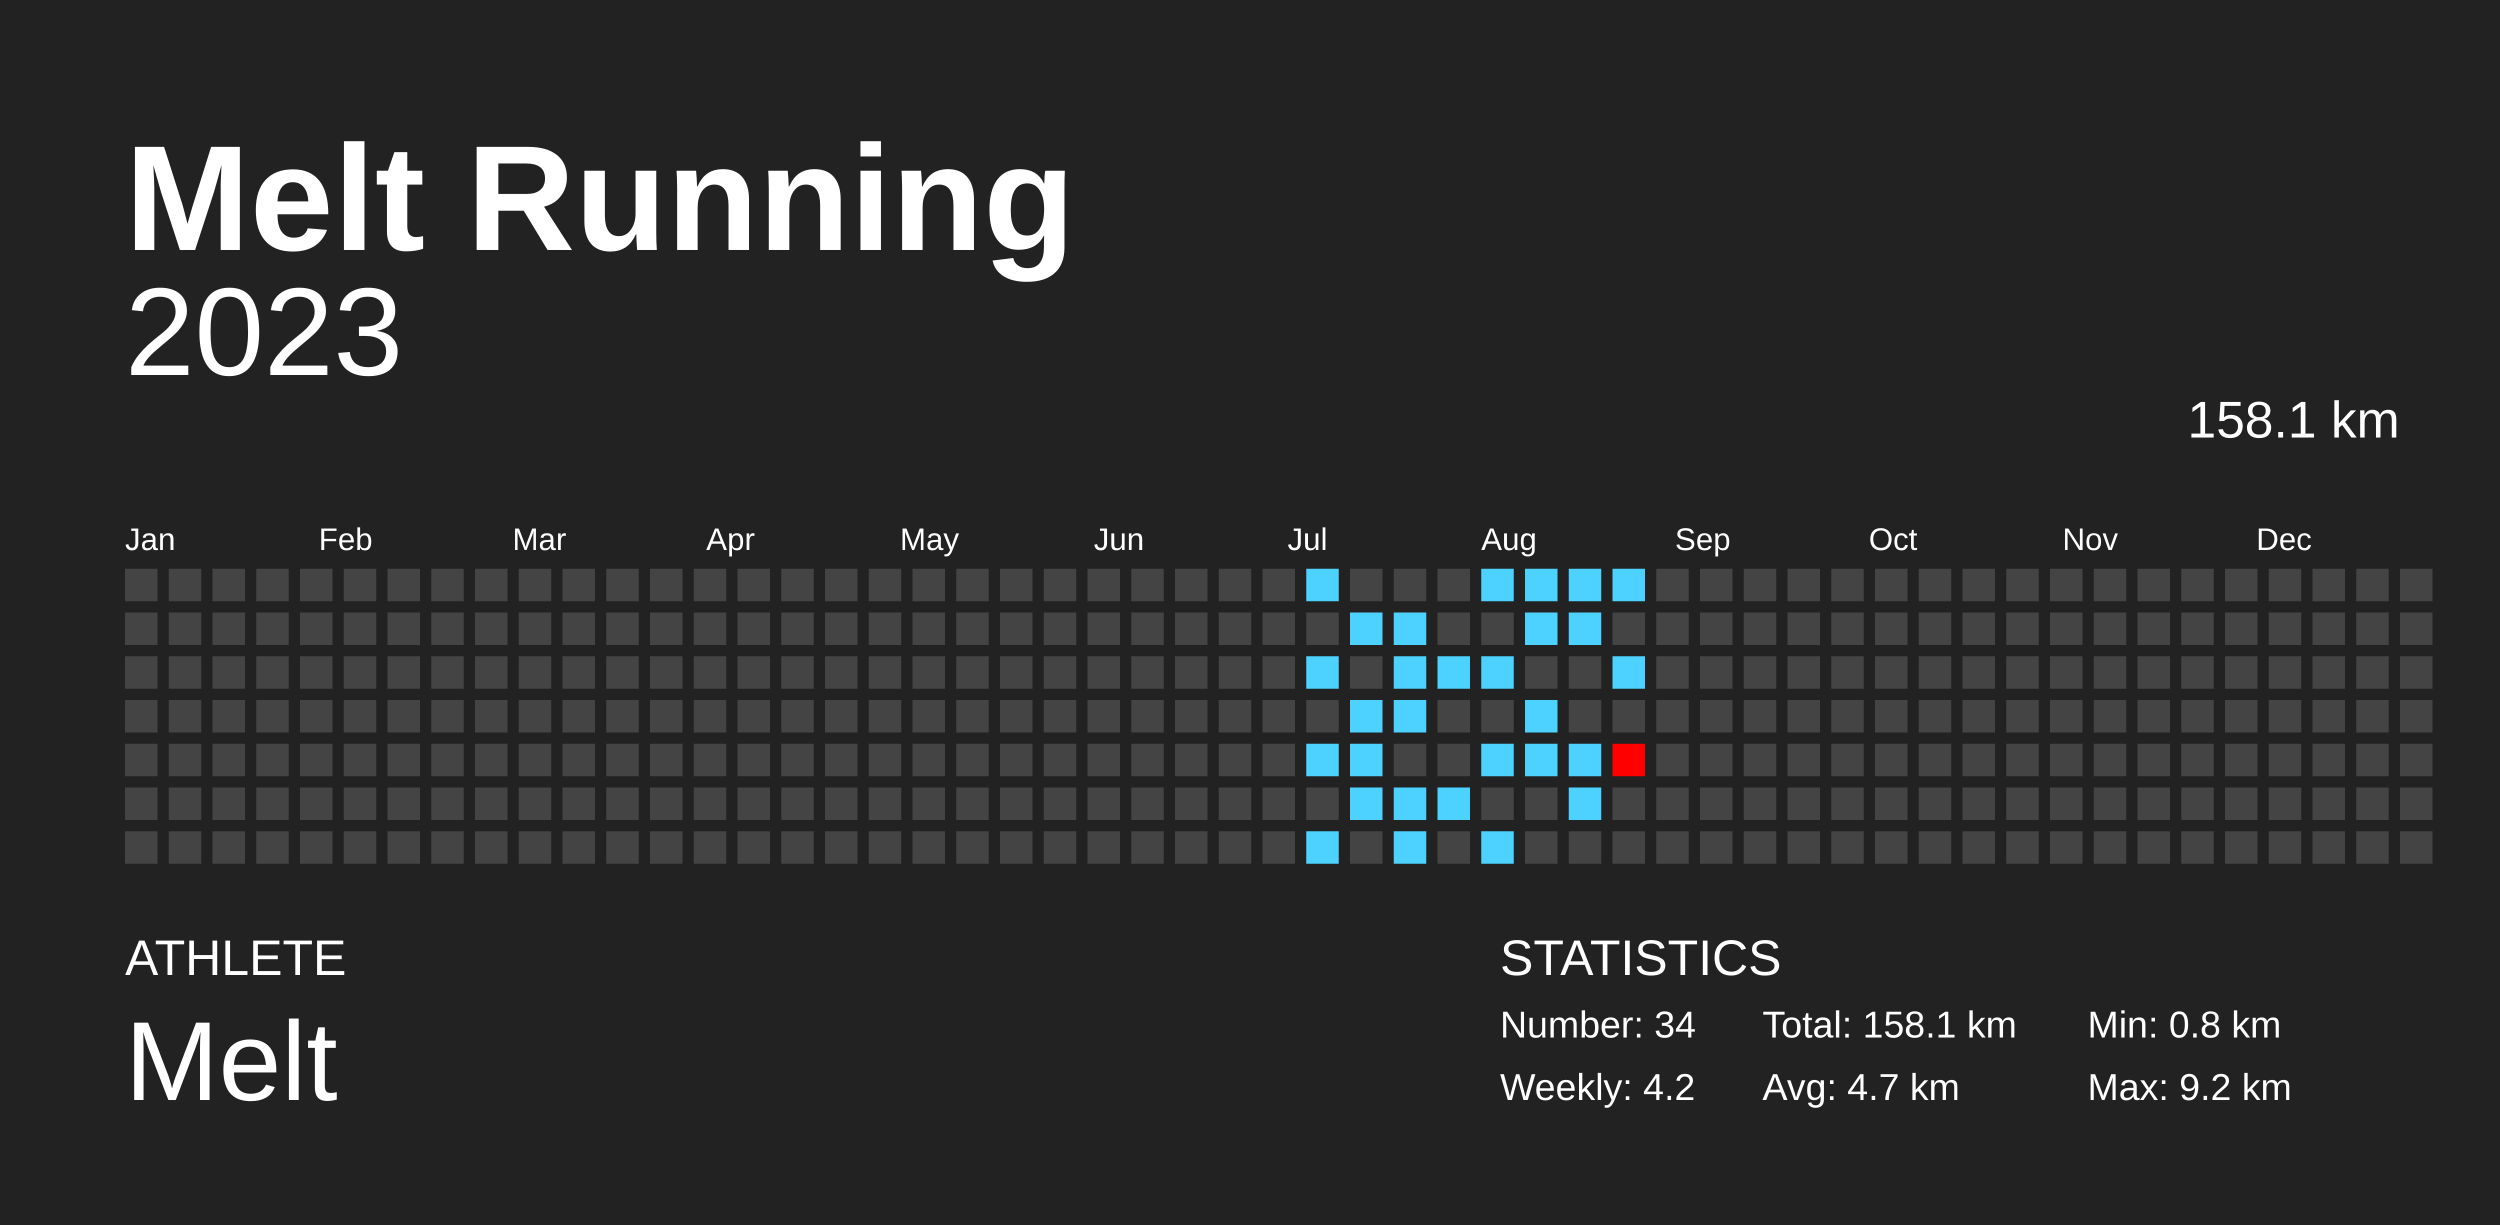
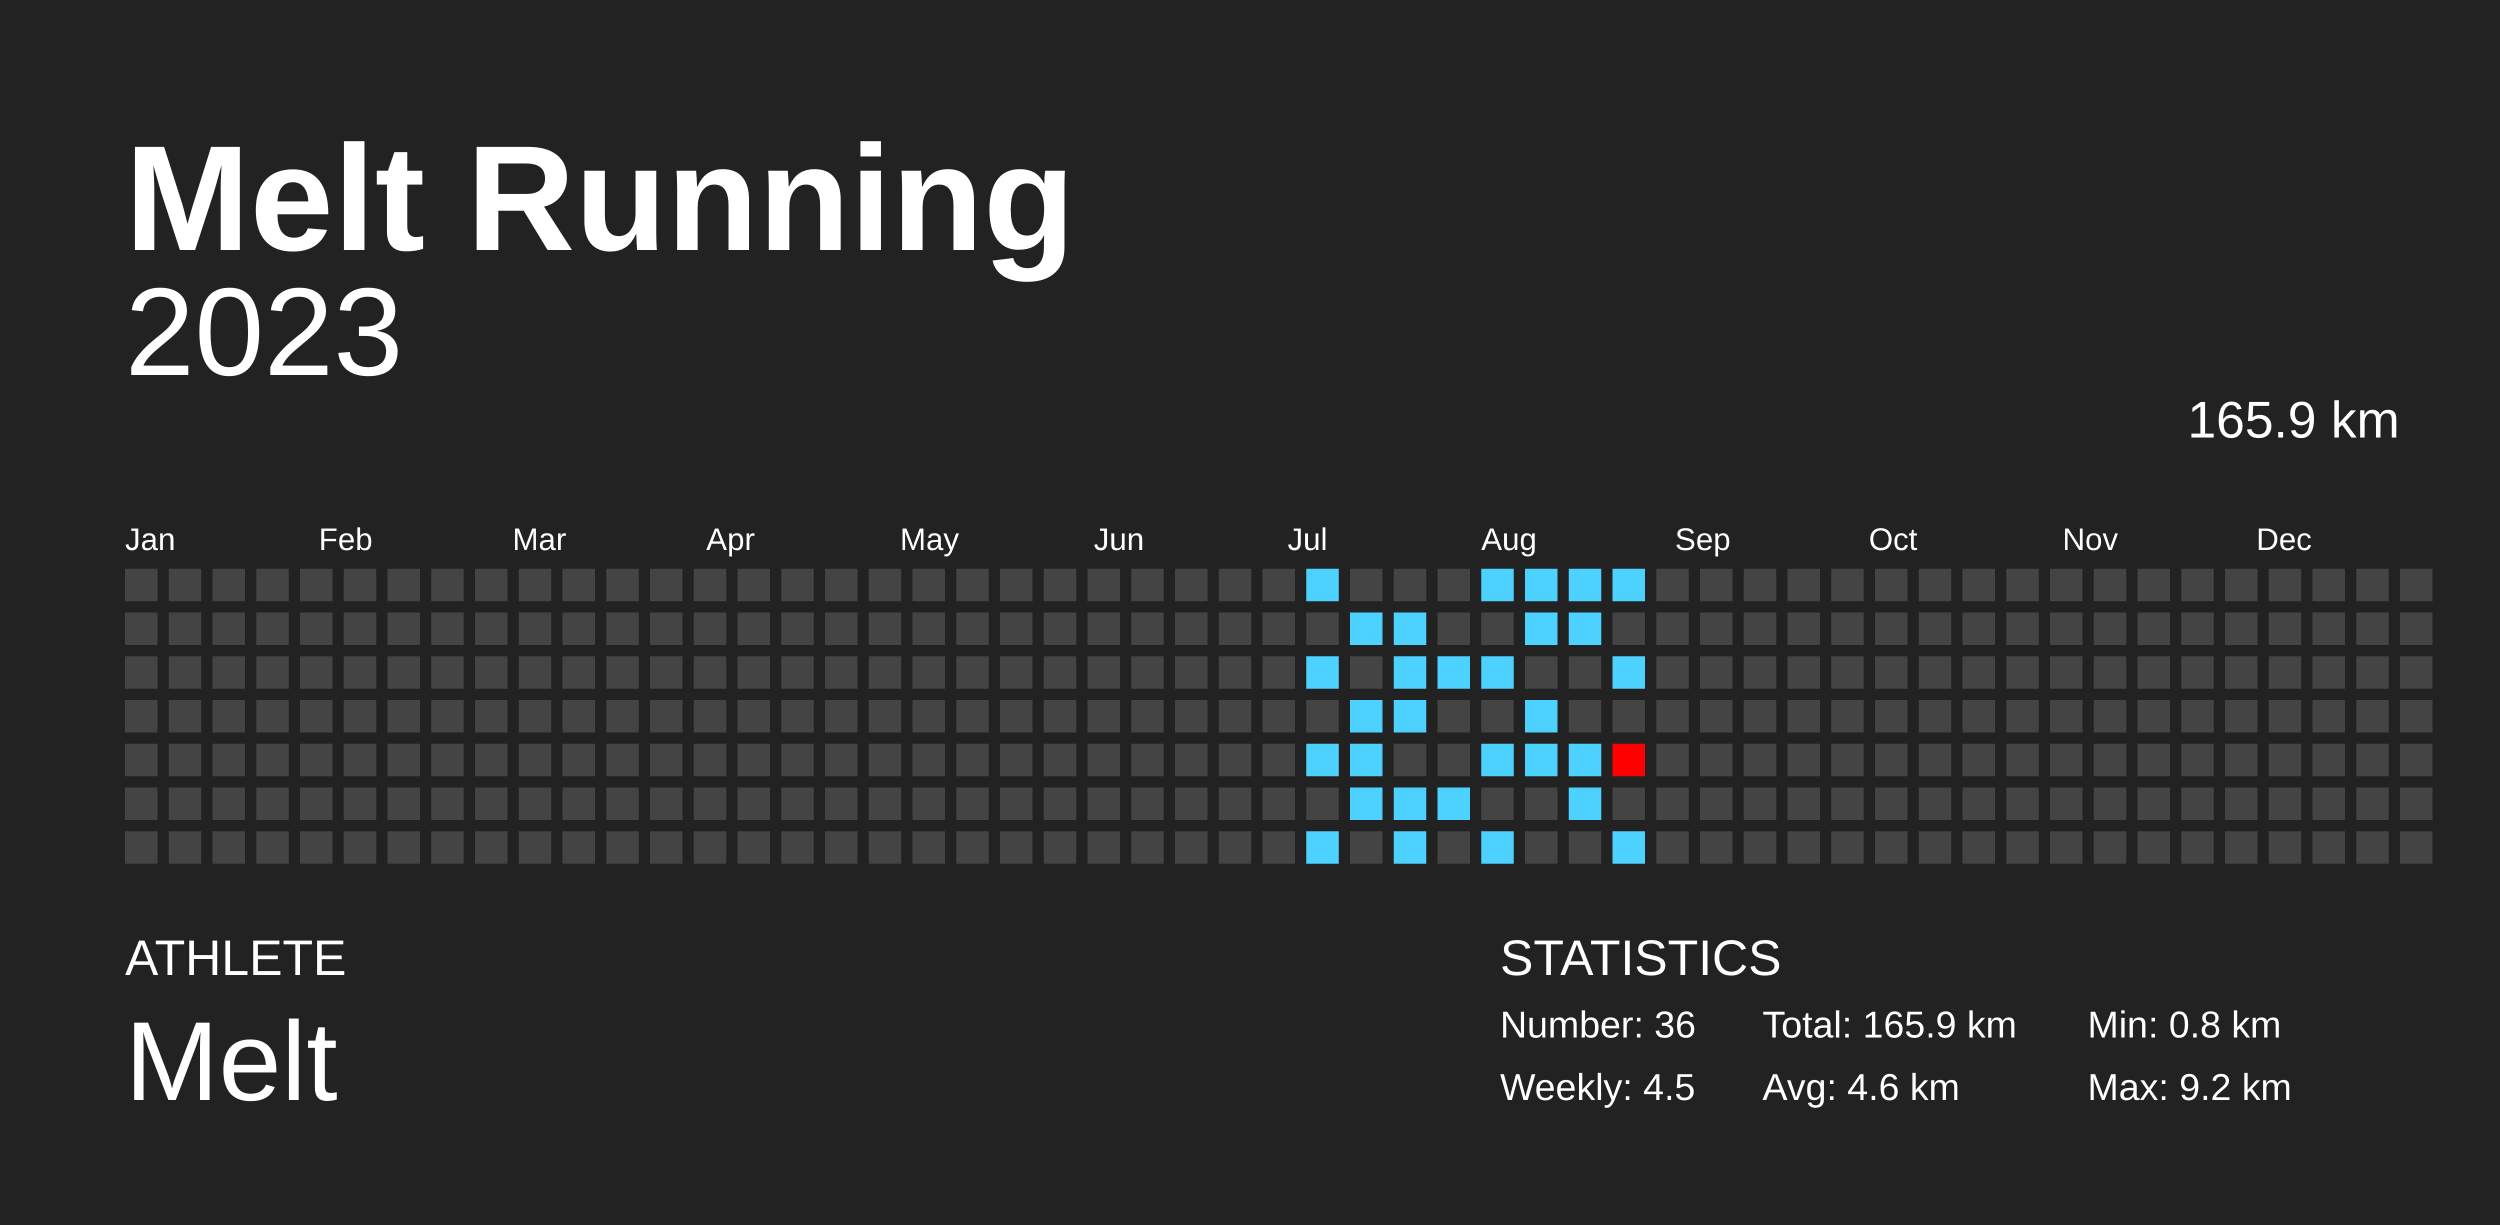
<svg xmlns="http://www.w3.org/2000/svg" baseProfile="full" height="98mm" version="1.1" viewBox="0,0,200,98" width="200mm">
  <defs />
  <rect fill="#222222" height="98" width="200" x="0" y="0" />
  <text fill="#FFFFFF" style="font-size:12px; font-family:Arial; font-weight:bold;" x="10" y="20">Melt Running</text>
  <text fill="#FFFFFF" style="font-size:4px; font-family:Arial" x="10" y="78">ATHLETE</text>
  <text fill="#FFFFFF" style="font-size:9px; font-family:Arial" x="10" y="88">Melt</text>
  <text fill="#FFFFFF" style="font-size:4px; font-family:Arial" x="120" y="78">STATISTICS</text>
-   <text fill="#FFFFFF" style="font-size:3px; font-family:Arial" x="120" y="83">Number: 34</text>
-   <text fill="#FFFFFF" style="font-size:3px; font-family:Arial" x="120" y="88">Weekly: 4.2</text>
-   <text fill="#FFFFFF" style="font-size:3px; font-family:Arial" x="141" y="83">Total: 158.1 km</text>
-   <text fill="#FFFFFF" style="font-size:3px; font-family:Arial" x="141" y="88">Avg: 4.7 km</text>
+   <text fill="#FFFFFF" style="font-size:3px; font-family:Arial" x="120" y="83">Number: 36</text>
+   <text fill="#FFFFFF" style="font-size:3px; font-family:Arial" x="120" y="88">Weekly: 4.5</text>
+   <text fill="#FFFFFF" style="font-size:3px; font-family:Arial" x="141" y="83">Total: 165.9 km</text>
+   <text fill="#FFFFFF" style="font-size:3px; font-family:Arial" x="141" y="88">Avg: 4.6 km</text>
  <text fill="#FFFFFF" style="font-size:3px; font-family:Arial" x="167" y="83">Min: 0.8 km</text>
  <text fill="#FFFFFF" style="font-size:3px; font-family:Arial" x="167" y="88">Max: 9.2 km</text>
  <text alignment-baseline="hanging" fill="#FFFFFF" style="font-size:10.0px; font-family:Arial;" x="10" y="30">2023</text>
-   <text alignment-baseline="hanging" fill="#FFFFFF" style="font-size:4.125px; font-family:Arial;" x="175" y="35">158.1 km</text>
+   <text alignment-baseline="hanging" fill="#FFFFFF" style="font-size:4.125px; font-family:Arial;" x="175" y="35">165.9 km</text>
  <text fill="#FFFFFF" style="font-size:2.5px; font-family:Arial" x="10.0" y="44">Jan</text>
  <text fill="#FFFFFF" style="font-size:2.5px; font-family:Arial" x="25.5" y="44">Feb</text>
  <text fill="#FFFFFF" style="font-size:2.5px; font-family:Arial" x="41.0" y="44">Mar</text>
  <text fill="#FFFFFF" style="font-size:2.5px; font-family:Arial" x="56.5" y="44">Apr</text>
  <text fill="#FFFFFF" style="font-size:2.5px; font-family:Arial" x="72.0" y="44">May</text>
  <text fill="#FFFFFF" style="font-size:2.5px; font-family:Arial" x="87.5" y="44">Jun</text>
  <text fill="#FFFFFF" style="font-size:2.5px; font-family:Arial" x="103.0" y="44">Jul</text>
  <text fill="#FFFFFF" style="font-size:2.5px; font-family:Arial" x="118.5" y="44">Aug</text>
  <text fill="#FFFFFF" style="font-size:2.5px; font-family:Arial" x="134.0" y="44">Sep</text>
  <text fill="#FFFFFF" style="font-size:2.5px; font-family:Arial" x="149.5" y="44">Oct</text>
  <text fill="#FFFFFF" style="font-size:2.5px; font-family:Arial" x="165.0" y="44">Nov</text>
  <text fill="#FFFFFF" style="font-size:2.5px; font-family:Arial" x="180.5" y="44">Dec</text>
  <rect fill="#444444" height="2.6" width="2.6" x="10.0" y="45.5" />
  <rect fill="#444444" height="2.6" width="2.6" x="10.0" y="49.0" />
  <rect fill="#444444" height="2.6" width="2.6" x="10.0" y="52.5" />
  <rect fill="#444444" height="2.6" width="2.6" x="10.0" y="56.0" />
  <rect fill="#444444" height="2.6" width="2.6" x="10.0" y="59.5" />
  <rect fill="#444444" height="2.6" width="2.6" x="10.0" y="63.0" />
  <rect fill="#444444" height="2.6" width="2.6" x="10.0" y="66.5" />
  <rect fill="#444444" height="2.6" width="2.6" x="13.5" y="45.5" />
  <rect fill="#444444" height="2.6" width="2.6" x="13.5" y="49.0" />
  <rect fill="#444444" height="2.6" width="2.6" x="13.5" y="52.5" />
  <rect fill="#444444" height="2.6" width="2.6" x="13.5" y="56.0" />
  <rect fill="#444444" height="2.6" width="2.6" x="13.5" y="59.5" />
  <rect fill="#444444" height="2.6" width="2.6" x="13.5" y="63.0" />
  <rect fill="#444444" height="2.6" width="2.6" x="13.5" y="66.5" />
  <rect fill="#444444" height="2.6" width="2.6" x="17.0" y="45.5" />
  <rect fill="#444444" height="2.6" width="2.6" x="17.0" y="49.0" />
  <rect fill="#444444" height="2.6" width="2.6" x="17.0" y="52.5" />
  <rect fill="#444444" height="2.6" width="2.6" x="17.0" y="56.0" />
  <rect fill="#444444" height="2.6" width="2.6" x="17.0" y="59.5" />
  <rect fill="#444444" height="2.6" width="2.6" x="17.0" y="63.0" />
  <rect fill="#444444" height="2.6" width="2.6" x="17.0" y="66.5" />
  <rect fill="#444444" height="2.6" width="2.6" x="20.5" y="45.5" />
  <rect fill="#444444" height="2.6" width="2.6" x="20.5" y="49.0" />
  <rect fill="#444444" height="2.6" width="2.6" x="20.5" y="52.5" />
  <rect fill="#444444" height="2.6" width="2.6" x="20.5" y="56.0" />
  <rect fill="#444444" height="2.6" width="2.6" x="20.5" y="59.5" />
  <rect fill="#444444" height="2.6" width="2.6" x="20.5" y="63.0" />
  <rect fill="#444444" height="2.6" width="2.6" x="20.5" y="66.5" />
  <rect fill="#444444" height="2.6" width="2.6" x="24.0" y="45.5" />
  <rect fill="#444444" height="2.6" width="2.6" x="24.0" y="49.0" />
  <rect fill="#444444" height="2.6" width="2.6" x="24.0" y="52.5" />
  <rect fill="#444444" height="2.6" width="2.6" x="24.0" y="56.0" />
  <rect fill="#444444" height="2.6" width="2.6" x="24.0" y="59.5" />
  <rect fill="#444444" height="2.6" width="2.6" x="24.0" y="63.0" />
  <rect fill="#444444" height="2.6" width="2.6" x="24.0" y="66.5" />
  <rect fill="#444444" height="2.6" width="2.6" x="27.5" y="45.5" />
  <rect fill="#444444" height="2.6" width="2.6" x="27.5" y="49.0" />
  <rect fill="#444444" height="2.6" width="2.6" x="27.5" y="52.5" />
  <rect fill="#444444" height="2.6" width="2.6" x="27.5" y="56.0" />
  <rect fill="#444444" height="2.6" width="2.6" x="27.5" y="59.5" />
  <rect fill="#444444" height="2.6" width="2.6" x="27.5" y="63.0" />
  <rect fill="#444444" height="2.6" width="2.6" x="27.5" y="66.5" />
  <rect fill="#444444" height="2.6" width="2.6" x="31.0" y="45.5" />
  <rect fill="#444444" height="2.6" width="2.6" x="31.0" y="49.0" />
  <rect fill="#444444" height="2.6" width="2.6" x="31.0" y="52.5" />
  <rect fill="#444444" height="2.6" width="2.6" x="31.0" y="56.0" />
  <rect fill="#444444" height="2.6" width="2.6" x="31.0" y="59.5" />
  <rect fill="#444444" height="2.6" width="2.6" x="31.0" y="63.0" />
  <rect fill="#444444" height="2.6" width="2.6" x="31.0" y="66.5" />
  <rect fill="#444444" height="2.6" width="2.6" x="34.5" y="45.5" />
  <rect fill="#444444" height="2.6" width="2.6" x="34.5" y="49.0" />
  <rect fill="#444444" height="2.6" width="2.6" x="34.5" y="52.5" />
  <rect fill="#444444" height="2.6" width="2.6" x="34.5" y="56.0" />
  <rect fill="#444444" height="2.6" width="2.6" x="34.5" y="59.5" />
  <rect fill="#444444" height="2.6" width="2.6" x="34.5" y="63.0" />
  <rect fill="#444444" height="2.6" width="2.6" x="34.5" y="66.5" />
  <rect fill="#444444" height="2.6" width="2.6" x="38.0" y="45.5" />
  <rect fill="#444444" height="2.6" width="2.6" x="38.0" y="49.0" />
  <rect fill="#444444" height="2.6" width="2.6" x="38.0" y="52.5" />
  <rect fill="#444444" height="2.6" width="2.6" x="38.0" y="56.0" />
  <rect fill="#444444" height="2.6" width="2.6" x="38.0" y="59.5" />
  <rect fill="#444444" height="2.6" width="2.6" x="38.0" y="63.0" />
  <rect fill="#444444" height="2.6" width="2.6" x="38.0" y="66.5" />
  <rect fill="#444444" height="2.6" width="2.6" x="41.5" y="45.5" />
  <rect fill="#444444" height="2.6" width="2.6" x="41.5" y="49.0" />
  <rect fill="#444444" height="2.6" width="2.6" x="41.5" y="52.5" />
  <rect fill="#444444" height="2.6" width="2.6" x="41.5" y="56.0" />
  <rect fill="#444444" height="2.6" width="2.6" x="41.5" y="59.5" />
  <rect fill="#444444" height="2.6" width="2.6" x="41.5" y="63.0" />
  <rect fill="#444444" height="2.6" width="2.6" x="41.5" y="66.5" />
  <rect fill="#444444" height="2.6" width="2.6" x="45.0" y="45.5" />
  <rect fill="#444444" height="2.6" width="2.6" x="45.0" y="49.0" />
  <rect fill="#444444" height="2.6" width="2.6" x="45.0" y="52.5" />
  <rect fill="#444444" height="2.6" width="2.6" x="45.0" y="56.0" />
  <rect fill="#444444" height="2.6" width="2.6" x="45.0" y="59.5" />
  <rect fill="#444444" height="2.6" width="2.6" x="45.0" y="63.0" />
  <rect fill="#444444" height="2.6" width="2.6" x="45.0" y="66.5" />
  <rect fill="#444444" height="2.6" width="2.6" x="48.5" y="45.5" />
  <rect fill="#444444" height="2.6" width="2.6" x="48.5" y="49.0" />
  <rect fill="#444444" height="2.6" width="2.6" x="48.5" y="52.5" />
  <rect fill="#444444" height="2.6" width="2.6" x="48.5" y="56.0" />
  <rect fill="#444444" height="2.6" width="2.6" x="48.5" y="59.5" />
  <rect fill="#444444" height="2.6" width="2.6" x="48.5" y="63.0" />
  <rect fill="#444444" height="2.6" width="2.6" x="48.5" y="66.5" />
  <rect fill="#444444" height="2.6" width="2.6" x="52.0" y="45.5" />
  <rect fill="#444444" height="2.6" width="2.6" x="52.0" y="49.0" />
  <rect fill="#444444" height="2.6" width="2.6" x="52.0" y="52.5" />
  <rect fill="#444444" height="2.6" width="2.6" x="52.0" y="56.0" />
  <rect fill="#444444" height="2.6" width="2.6" x="52.0" y="59.5" />
  <rect fill="#444444" height="2.6" width="2.6" x="52.0" y="63.0" />
  <rect fill="#444444" height="2.6" width="2.6" x="52.0" y="66.5" />
  <rect fill="#444444" height="2.6" width="2.6" x="55.5" y="45.5" />
  <rect fill="#444444" height="2.6" width="2.6" x="55.5" y="49.0" />
  <rect fill="#444444" height="2.6" width="2.6" x="55.5" y="52.5" />
  <rect fill="#444444" height="2.6" width="2.6" x="55.5" y="56.0" />
  <rect fill="#444444" height="2.6" width="2.6" x="55.5" y="59.5" />
  <rect fill="#444444" height="2.6" width="2.6" x="55.5" y="63.0" />
  <rect fill="#444444" height="2.6" width="2.6" x="55.5" y="66.5" />
  <rect fill="#444444" height="2.6" width="2.6" x="59.0" y="45.5" />
  <rect fill="#444444" height="2.6" width="2.6" x="59.0" y="49.0" />
  <rect fill="#444444" height="2.6" width="2.6" x="59.0" y="52.5" />
  <rect fill="#444444" height="2.6" width="2.6" x="59.0" y="56.0" />
  <rect fill="#444444" height="2.6" width="2.6" x="59.0" y="59.5" />
  <rect fill="#444444" height="2.6" width="2.6" x="59.0" y="63.0" />
  <rect fill="#444444" height="2.6" width="2.6" x="59.0" y="66.5" />
  <rect fill="#444444" height="2.6" width="2.6" x="62.5" y="45.5" />
  <rect fill="#444444" height="2.6" width="2.6" x="62.5" y="49.0" />
  <rect fill="#444444" height="2.6" width="2.6" x="62.5" y="52.5" />
  <rect fill="#444444" height="2.6" width="2.6" x="62.5" y="56.0" />
  <rect fill="#444444" height="2.6" width="2.6" x="62.5" y="59.5" />
  <rect fill="#444444" height="2.6" width="2.6" x="62.5" y="63.0" />
  <rect fill="#444444" height="2.6" width="2.6" x="62.5" y="66.5" />
  <rect fill="#444444" height="2.6" width="2.6" x="66.0" y="45.5" />
  <rect fill="#444444" height="2.6" width="2.6" x="66.0" y="49.0" />
  <rect fill="#444444" height="2.6" width="2.6" x="66.0" y="52.5" />
  <rect fill="#444444" height="2.6" width="2.6" x="66.0" y="56.0" />
  <rect fill="#444444" height="2.6" width="2.6" x="66.0" y="59.5" />
  <rect fill="#444444" height="2.6" width="2.6" x="66.0" y="63.0" />
  <rect fill="#444444" height="2.6" width="2.6" x="66.0" y="66.5" />
  <rect fill="#444444" height="2.6" width="2.6" x="69.5" y="45.5" />
  <rect fill="#444444" height="2.6" width="2.6" x="69.5" y="49.0" />
  <rect fill="#444444" height="2.6" width="2.6" x="69.5" y="52.5" />
  <rect fill="#444444" height="2.6" width="2.6" x="69.5" y="56.0" />
  <rect fill="#444444" height="2.6" width="2.6" x="69.5" y="59.5" />
  <rect fill="#444444" height="2.6" width="2.6" x="69.5" y="63.0" />
  <rect fill="#444444" height="2.6" width="2.6" x="69.5" y="66.5" />
  <rect fill="#444444" height="2.6" width="2.6" x="73.0" y="45.5" />
  <rect fill="#444444" height="2.6" width="2.6" x="73.0" y="49.0" />
  <rect fill="#444444" height="2.6" width="2.6" x="73.0" y="52.5" />
  <rect fill="#444444" height="2.6" width="2.6" x="73.0" y="56.0" />
  <rect fill="#444444" height="2.6" width="2.6" x="73.0" y="59.5" />
  <rect fill="#444444" height="2.6" width="2.6" x="73.0" y="63.0" />
  <rect fill="#444444" height="2.6" width="2.6" x="73.0" y="66.5" />
  <rect fill="#444444" height="2.6" width="2.6" x="76.5" y="45.5" />
  <rect fill="#444444" height="2.6" width="2.6" x="76.5" y="49.0" />
  <rect fill="#444444" height="2.6" width="2.6" x="76.5" y="52.5" />
  <rect fill="#444444" height="2.6" width="2.6" x="76.5" y="56.0" />
  <rect fill="#444444" height="2.6" width="2.6" x="76.5" y="59.5" />
  <rect fill="#444444" height="2.6" width="2.6" x="76.5" y="63.0" />
  <rect fill="#444444" height="2.6" width="2.6" x="76.5" y="66.5" />
  <rect fill="#444444" height="2.6" width="2.6" x="80.0" y="45.5" />
  <rect fill="#444444" height="2.6" width="2.6" x="80.0" y="49.0" />
  <rect fill="#444444" height="2.6" width="2.6" x="80.0" y="52.5" />
  <rect fill="#444444" height="2.6" width="2.6" x="80.0" y="56.0" />
  <rect fill="#444444" height="2.6" width="2.6" x="80.0" y="59.5" />
  <rect fill="#444444" height="2.6" width="2.6" x="80.0" y="63.0" />
  <rect fill="#444444" height="2.6" width="2.6" x="80.0" y="66.5" />
  <rect fill="#444444" height="2.6" width="2.6" x="83.5" y="45.5" />
  <rect fill="#444444" height="2.6" width="2.6" x="83.5" y="49.0" />
  <rect fill="#444444" height="2.6" width="2.6" x="83.5" y="52.5" />
  <rect fill="#444444" height="2.6" width="2.6" x="83.5" y="56.0" />
  <rect fill="#444444" height="2.6" width="2.6" x="83.5" y="59.5" />
  <rect fill="#444444" height="2.6" width="2.6" x="83.5" y="63.0" />
  <rect fill="#444444" height="2.6" width="2.6" x="83.5" y="66.5" />
  <rect fill="#444444" height="2.6" width="2.6" x="87.0" y="45.5" />
  <rect fill="#444444" height="2.6" width="2.6" x="87.0" y="49.0" />
  <rect fill="#444444" height="2.6" width="2.6" x="87.0" y="52.5" />
  <rect fill="#444444" height="2.6" width="2.6" x="87.0" y="56.0" />
  <rect fill="#444444" height="2.6" width="2.6" x="87.0" y="59.5" />
  <rect fill="#444444" height="2.6" width="2.6" x="87.0" y="63.0" />
  <rect fill="#444444" height="2.6" width="2.6" x="87.0" y="66.5" />
  <rect fill="#444444" height="2.6" width="2.6" x="90.5" y="45.5" />
  <rect fill="#444444" height="2.6" width="2.6" x="90.5" y="49.0" />
  <rect fill="#444444" height="2.6" width="2.6" x="90.5" y="52.5" />
  <rect fill="#444444" height="2.6" width="2.6" x="90.5" y="56.0" />
  <rect fill="#444444" height="2.6" width="2.6" x="90.5" y="59.5" />
  <rect fill="#444444" height="2.6" width="2.6" x="90.5" y="63.0" />
  <rect fill="#444444" height="2.6" width="2.6" x="90.5" y="66.5" />
  <rect fill="#444444" height="2.6" width="2.6" x="94.0" y="45.5" />
  <rect fill="#444444" height="2.6" width="2.6" x="94.0" y="49.0" />
  <rect fill="#444444" height="2.6" width="2.6" x="94.0" y="52.5" />
  <rect fill="#444444" height="2.6" width="2.6" x="94.0" y="56.0" />
  <rect fill="#444444" height="2.6" width="2.6" x="94.0" y="59.5" />
  <rect fill="#444444" height="2.6" width="2.6" x="94.0" y="63.0" />
  <rect fill="#444444" height="2.6" width="2.6" x="94.0" y="66.5" />
  <rect fill="#444444" height="2.6" width="2.6" x="97.5" y="45.5" />
  <rect fill="#444444" height="2.6" width="2.6" x="97.5" y="49.0" />
  <rect fill="#444444" height="2.6" width="2.6" x="97.5" y="52.5" />
  <rect fill="#444444" height="2.6" width="2.6" x="97.5" y="56.0" />
  <rect fill="#444444" height="2.6" width="2.6" x="97.5" y="59.5" />
  <rect fill="#444444" height="2.6" width="2.6" x="97.5" y="63.0" />
  <rect fill="#444444" height="2.6" width="2.6" x="97.5" y="66.5" />
  <rect fill="#444444" height="2.6" width="2.6" x="101.0" y="45.5" />
  <rect fill="#444444" height="2.6" width="2.6" x="101.0" y="49.0" />
  <rect fill="#444444" height="2.6" width="2.6" x="101.0" y="52.5" />
  <rect fill="#444444" height="2.6" width="2.6" x="101.0" y="56.0" />
  <rect fill="#444444" height="2.6" width="2.6" x="101.0" y="59.5" />
  <rect fill="#444444" height="2.6" width="2.6" x="101.0" y="63.0" />
  <rect fill="#444444" height="2.6" width="2.6" x="101.0" y="66.5" />
  <rect fill="#4dd2ff" height="2.6" width="2.6" x="104.5" y="45.5" />
  <rect fill="#444444" height="2.6" width="2.6" x="104.5" y="49.0" />
  <rect fill="#4dd2ff" height="2.6" width="2.6" x="104.5" y="52.5" />
  <rect fill="#444444" height="2.6" width="2.6" x="104.5" y="56.0" />
  <rect fill="#4dd2ff" height="2.6" width="2.6" x="104.5" y="59.5" />
  <rect fill="#444444" height="2.6" width="2.6" x="104.5" y="63.0" />
  <rect fill="#4dd2ff" height="2.6" width="2.6" x="104.5" y="66.5" />
  <rect fill="#444444" height="2.6" width="2.6" x="108.0" y="45.5" />
  <rect fill="#4dd2ff" height="2.6" width="2.6" x="108.0" y="49.0" />
  <rect fill="#444444" height="2.6" width="2.6" x="108.0" y="52.5" />
  <rect fill="#4dd2ff" height="2.6" width="2.6" x="108.0" y="56.0" />
  <rect fill="#4dd2ff" height="2.6" width="2.6" x="108.0" y="59.5" />
  <rect fill="#4dd2ff" height="2.6" width="2.6" x="108.0" y="63.0" />
  <rect fill="#444444" height="2.6" width="2.6" x="108.0" y="66.5" />
  <rect fill="#444444" height="2.6" width="2.6" x="111.5" y="45.5" />
  <rect fill="#4dd2ff" height="2.6" width="2.6" x="111.5" y="49.0" />
  <rect fill="#4dd2ff" height="2.6" width="2.6" x="111.5" y="52.5" />
  <rect fill="#4dd2ff" height="2.6" width="2.6" x="111.5" y="56.0" />
  <rect fill="#444444" height="2.6" width="2.6" x="111.5" y="59.5" />
  <rect fill="#4dd2ff" height="2.6" width="2.6" x="111.5" y="63.0" />
  <rect fill="#4dd2ff" height="2.6" width="2.6" x="111.5" y="66.5" />
  <rect fill="#444444" height="2.6" width="2.6" x="115.0" y="45.5" />
  <rect fill="#444444" height="2.6" width="2.6" x="115.0" y="49.0" />
  <rect fill="#4dd2ff" height="2.6" width="2.6" x="115.0" y="52.5" />
  <rect fill="#444444" height="2.6" width="2.6" x="115.0" y="56.0" />
  <rect fill="#444444" height="2.6" width="2.6" x="115.0" y="59.5" />
  <rect fill="#4dd2ff" height="2.6" width="2.6" x="115.0" y="63.0" />
  <rect fill="#444444" height="2.6" width="2.6" x="115.0" y="66.5" />
  <rect fill="#4dd2ff" height="2.6" width="2.6" x="118.5" y="45.5" />
  <rect fill="#444444" height="2.6" width="2.6" x="118.5" y="49.0" />
  <rect fill="#4dd2ff" height="2.6" width="2.6" x="118.5" y="52.5" />
  <rect fill="#444444" height="2.6" width="2.6" x="118.5" y="56.0" />
  <rect fill="#4dd2ff" height="2.6" width="2.6" x="118.5" y="59.5" />
  <rect fill="#444444" height="2.6" width="2.6" x="118.5" y="63.0" />
  <rect fill="#4dd2ff" height="2.6" width="2.6" x="118.5" y="66.5" />
  <rect fill="#4dd2ff" height="2.6" width="2.6" x="122.0" y="45.5" />
  <rect fill="#4dd2ff" height="2.6" width="2.6" x="122.0" y="49.0" />
  <rect fill="#444444" height="2.6" width="2.6" x="122.0" y="52.5" />
  <rect fill="#4dd2ff" height="2.6" width="2.6" x="122.0" y="56.0" />
  <rect fill="#4dd2ff" height="2.6" width="2.6" x="122.0" y="59.5" />
  <rect fill="#444444" height="2.6" width="2.6" x="122.0" y="63.0" />
  <rect fill="#444444" height="2.6" width="2.6" x="122.0" y="66.5" />
  <rect fill="#4dd2ff" height="2.6" width="2.6" x="125.5" y="45.5" />
  <rect fill="#4dd2ff" height="2.6" width="2.6" x="125.5" y="49.0" />
  <rect fill="#444444" height="2.6" width="2.6" x="125.5" y="52.5" />
  <rect fill="#444444" height="2.6" width="2.6" x="125.5" y="56.0" />
  <rect fill="#4dd2ff" height="2.6" width="2.6" x="125.5" y="59.5" />
  <rect fill="#4dd2ff" height="2.6" width="2.6" x="125.5" y="63.0" />
  <rect fill="#444444" height="2.6" width="2.6" x="125.5" y="66.5" />
  <rect fill="#4dd2ff" height="2.6" width="2.6" x="129.0" y="45.5" />
  <rect fill="#444444" height="2.6" width="2.6" x="129.0" y="49.0" />
  <rect fill="#4dd2ff" height="2.6" width="2.6" x="129.0" y="52.5" />
  <rect fill="#444444" height="2.6" width="2.6" x="129.0" y="56.0" />
  <rect fill="#ff0000" height="2.6" width="2.6" x="129.0" y="59.5" />
  <rect fill="#444444" height="2.6" width="2.6" x="129.0" y="63.0" />
-   <rect fill="#444444" height="2.6" width="2.6" x="129.0" y="66.5" />
+   <rect fill="#4dd2ff" height="2.6" width="2.6" x="129.0" y="66.5" />
  <rect fill="#444444" height="2.6" width="2.6" x="132.5" y="45.5" />
  <rect fill="#444444" height="2.6" width="2.6" x="132.5" y="49.0" />
  <rect fill="#444444" height="2.6" width="2.6" x="132.5" y="52.5" />
  <rect fill="#444444" height="2.6" width="2.6" x="132.5" y="56.0" />
  <rect fill="#444444" height="2.6" width="2.6" x="132.5" y="59.5" />
  <rect fill="#444444" height="2.6" width="2.6" x="132.5" y="63.0" />
  <rect fill="#444444" height="2.6" width="2.6" x="132.5" y="66.5" />
  <rect fill="#444444" height="2.6" width="2.6" x="136.0" y="45.5" />
  <rect fill="#444444" height="2.6" width="2.6" x="136.0" y="49.0" />
  <rect fill="#444444" height="2.6" width="2.6" x="136.0" y="52.5" />
  <rect fill="#444444" height="2.6" width="2.6" x="136.0" y="56.0" />
  <rect fill="#444444" height="2.6" width="2.6" x="136.0" y="59.5" />
  <rect fill="#444444" height="2.6" width="2.6" x="136.0" y="63.0" />
  <rect fill="#444444" height="2.6" width="2.6" x="136.0" y="66.5" />
  <rect fill="#444444" height="2.6" width="2.6" x="139.5" y="45.5" />
  <rect fill="#444444" height="2.6" width="2.6" x="139.5" y="49.0" />
  <rect fill="#444444" height="2.6" width="2.6" x="139.5" y="52.5" />
  <rect fill="#444444" height="2.6" width="2.6" x="139.5" y="56.0" />
  <rect fill="#444444" height="2.6" width="2.6" x="139.5" y="59.5" />
  <rect fill="#444444" height="2.6" width="2.6" x="139.5" y="63.0" />
  <rect fill="#444444" height="2.6" width="2.6" x="139.5" y="66.5" />
  <rect fill="#444444" height="2.6" width="2.6" x="143.0" y="45.5" />
  <rect fill="#444444" height="2.6" width="2.6" x="143.0" y="49.0" />
  <rect fill="#444444" height="2.6" width="2.6" x="143.0" y="52.5" />
  <rect fill="#444444" height="2.6" width="2.6" x="143.0" y="56.0" />
  <rect fill="#444444" height="2.6" width="2.6" x="143.0" y="59.5" />
  <rect fill="#444444" height="2.6" width="2.6" x="143.0" y="63.0" />
  <rect fill="#444444" height="2.6" width="2.6" x="143.0" y="66.5" />
  <rect fill="#444444" height="2.6" width="2.6" x="146.5" y="45.5" />
  <rect fill="#444444" height="2.6" width="2.6" x="146.5" y="49.0" />
  <rect fill="#444444" height="2.6" width="2.6" x="146.5" y="52.5" />
  <rect fill="#444444" height="2.6" width="2.6" x="146.5" y="56.0" />
  <rect fill="#444444" height="2.6" width="2.6" x="146.5" y="59.5" />
  <rect fill="#444444" height="2.6" width="2.6" x="146.5" y="63.0" />
  <rect fill="#444444" height="2.6" width="2.6" x="146.5" y="66.5" />
  <rect fill="#444444" height="2.6" width="2.6" x="150.0" y="45.5" />
  <rect fill="#444444" height="2.6" width="2.6" x="150.0" y="49.0" />
  <rect fill="#444444" height="2.6" width="2.6" x="150.0" y="52.5" />
  <rect fill="#444444" height="2.6" width="2.6" x="150.0" y="56.0" />
  <rect fill="#444444" height="2.6" width="2.6" x="150.0" y="59.5" />
  <rect fill="#444444" height="2.6" width="2.6" x="150.0" y="63.0" />
  <rect fill="#444444" height="2.6" width="2.6" x="150.0" y="66.5" />
  <rect fill="#444444" height="2.6" width="2.6" x="153.5" y="45.5" />
  <rect fill="#444444" height="2.6" width="2.6" x="153.5" y="49.0" />
  <rect fill="#444444" height="2.6" width="2.6" x="153.5" y="52.5" />
  <rect fill="#444444" height="2.6" width="2.6" x="153.5" y="56.0" />
  <rect fill="#444444" height="2.6" width="2.6" x="153.5" y="59.5" />
  <rect fill="#444444" height="2.6" width="2.6" x="153.5" y="63.0" />
  <rect fill="#444444" height="2.6" width="2.6" x="153.5" y="66.5" />
  <rect fill="#444444" height="2.6" width="2.6" x="157.0" y="45.5" />
  <rect fill="#444444" height="2.6" width="2.6" x="157.0" y="49.0" />
  <rect fill="#444444" height="2.6" width="2.6" x="157.0" y="52.5" />
  <rect fill="#444444" height="2.6" width="2.6" x="157.0" y="56.0" />
  <rect fill="#444444" height="2.6" width="2.6" x="157.0" y="59.5" />
  <rect fill="#444444" height="2.6" width="2.6" x="157.0" y="63.0" />
  <rect fill="#444444" height="2.6" width="2.6" x="157.0" y="66.5" />
  <rect fill="#444444" height="2.6" width="2.6" x="160.5" y="45.5" />
  <rect fill="#444444" height="2.6" width="2.6" x="160.5" y="49.0" />
  <rect fill="#444444" height="2.6" width="2.6" x="160.5" y="52.5" />
  <rect fill="#444444" height="2.6" width="2.6" x="160.5" y="56.0" />
  <rect fill="#444444" height="2.6" width="2.6" x="160.5" y="59.5" />
  <rect fill="#444444" height="2.6" width="2.6" x="160.5" y="63.0" />
  <rect fill="#444444" height="2.6" width="2.6" x="160.5" y="66.5" />
  <rect fill="#444444" height="2.6" width="2.6" x="164.0" y="45.5" />
  <rect fill="#444444" height="2.6" width="2.6" x="164.0" y="49.0" />
  <rect fill="#444444" height="2.6" width="2.6" x="164.0" y="52.5" />
  <rect fill="#444444" height="2.6" width="2.6" x="164.0" y="56.0" />
  <rect fill="#444444" height="2.6" width="2.6" x="164.0" y="59.5" />
  <rect fill="#444444" height="2.6" width="2.6" x="164.0" y="63.0" />
  <rect fill="#444444" height="2.6" width="2.6" x="164.0" y="66.5" />
  <rect fill="#444444" height="2.6" width="2.6" x="167.5" y="45.5" />
  <rect fill="#444444" height="2.6" width="2.6" x="167.5" y="49.0" />
  <rect fill="#444444" height="2.6" width="2.6" x="167.5" y="52.5" />
  <rect fill="#444444" height="2.6" width="2.6" x="167.5" y="56.0" />
  <rect fill="#444444" height="2.6" width="2.6" x="167.5" y="59.5" />
  <rect fill="#444444" height="2.6" width="2.6" x="167.5" y="63.0" />
  <rect fill="#444444" height="2.6" width="2.6" x="167.5" y="66.5" />
  <rect fill="#444444" height="2.6" width="2.6" x="171.0" y="45.5" />
  <rect fill="#444444" height="2.6" width="2.6" x="171.0" y="49.0" />
  <rect fill="#444444" height="2.6" width="2.6" x="171.0" y="52.5" />
  <rect fill="#444444" height="2.6" width="2.6" x="171.0" y="56.0" />
  <rect fill="#444444" height="2.6" width="2.6" x="171.0" y="59.5" />
  <rect fill="#444444" height="2.6" width="2.6" x="171.0" y="63.0" />
  <rect fill="#444444" height="2.6" width="2.6" x="171.0" y="66.5" />
  <rect fill="#444444" height="2.6" width="2.6" x="174.5" y="45.5" />
  <rect fill="#444444" height="2.6" width="2.6" x="174.5" y="49.0" />
  <rect fill="#444444" height="2.6" width="2.6" x="174.5" y="52.5" />
  <rect fill="#444444" height="2.6" width="2.6" x="174.5" y="56.0" />
  <rect fill="#444444" height="2.6" width="2.6" x="174.5" y="59.5" />
  <rect fill="#444444" height="2.6" width="2.6" x="174.5" y="63.0" />
  <rect fill="#444444" height="2.6" width="2.6" x="174.5" y="66.5" />
  <rect fill="#444444" height="2.6" width="2.6" x="178.0" y="45.5" />
  <rect fill="#444444" height="2.6" width="2.6" x="178.0" y="49.0" />
  <rect fill="#444444" height="2.6" width="2.6" x="178.0" y="52.5" />
  <rect fill="#444444" height="2.6" width="2.6" x="178.0" y="56.0" />
  <rect fill="#444444" height="2.6" width="2.6" x="178.0" y="59.5" />
  <rect fill="#444444" height="2.6" width="2.6" x="178.0" y="63.0" />
  <rect fill="#444444" height="2.6" width="2.6" x="178.0" y="66.5" />
  <rect fill="#444444" height="2.6" width="2.6" x="181.5" y="45.5" />
  <rect fill="#444444" height="2.6" width="2.6" x="181.5" y="49.0" />
  <rect fill="#444444" height="2.6" width="2.6" x="181.5" y="52.5" />
  <rect fill="#444444" height="2.6" width="2.6" x="181.5" y="56.0" />
  <rect fill="#444444" height="2.6" width="2.6" x="181.5" y="59.5" />
  <rect fill="#444444" height="2.6" width="2.6" x="181.5" y="63.0" />
  <rect fill="#444444" height="2.6" width="2.6" x="181.5" y="66.5" />
  <rect fill="#444444" height="2.6" width="2.6" x="185.0" y="45.5" />
  <rect fill="#444444" height="2.6" width="2.6" x="185.0" y="49.0" />
  <rect fill="#444444" height="2.6" width="2.6" x="185.0" y="52.5" />
  <rect fill="#444444" height="2.6" width="2.6" x="185.0" y="56.0" />
  <rect fill="#444444" height="2.6" width="2.6" x="185.0" y="59.5" />
  <rect fill="#444444" height="2.6" width="2.6" x="185.0" y="63.0" />
  <rect fill="#444444" height="2.6" width="2.6" x="185.0" y="66.5" />
  <rect fill="#444444" height="2.6" width="2.6" x="188.5" y="45.5" />
  <rect fill="#444444" height="2.6" width="2.6" x="188.5" y="49.0" />
  <rect fill="#444444" height="2.6" width="2.6" x="188.5" y="52.5" />
  <rect fill="#444444" height="2.6" width="2.6" x="188.5" y="56.0" />
  <rect fill="#444444" height="2.6" width="2.6" x="188.5" y="59.5" />
  <rect fill="#444444" height="2.6" width="2.6" x="188.5" y="63.0" />
  <rect fill="#444444" height="2.6" width="2.6" x="188.5" y="66.5" />
  <rect fill="#444444" height="2.6" width="2.6" x="192.0" y="45.5" />
  <rect fill="#444444" height="2.6" width="2.6" x="192.0" y="49.0" />
  <rect fill="#444444" height="2.6" width="2.6" x="192.0" y="52.5" />
  <rect fill="#444444" height="2.6" width="2.6" x="192.0" y="56.0" />
  <rect fill="#444444" height="2.6" width="2.6" x="192.0" y="59.5" />
  <rect fill="#444444" height="2.6" width="2.6" x="192.0" y="63.0" />
  <rect fill="#444444" height="2.6" width="2.6" x="192.0" y="66.5" />
</svg>
